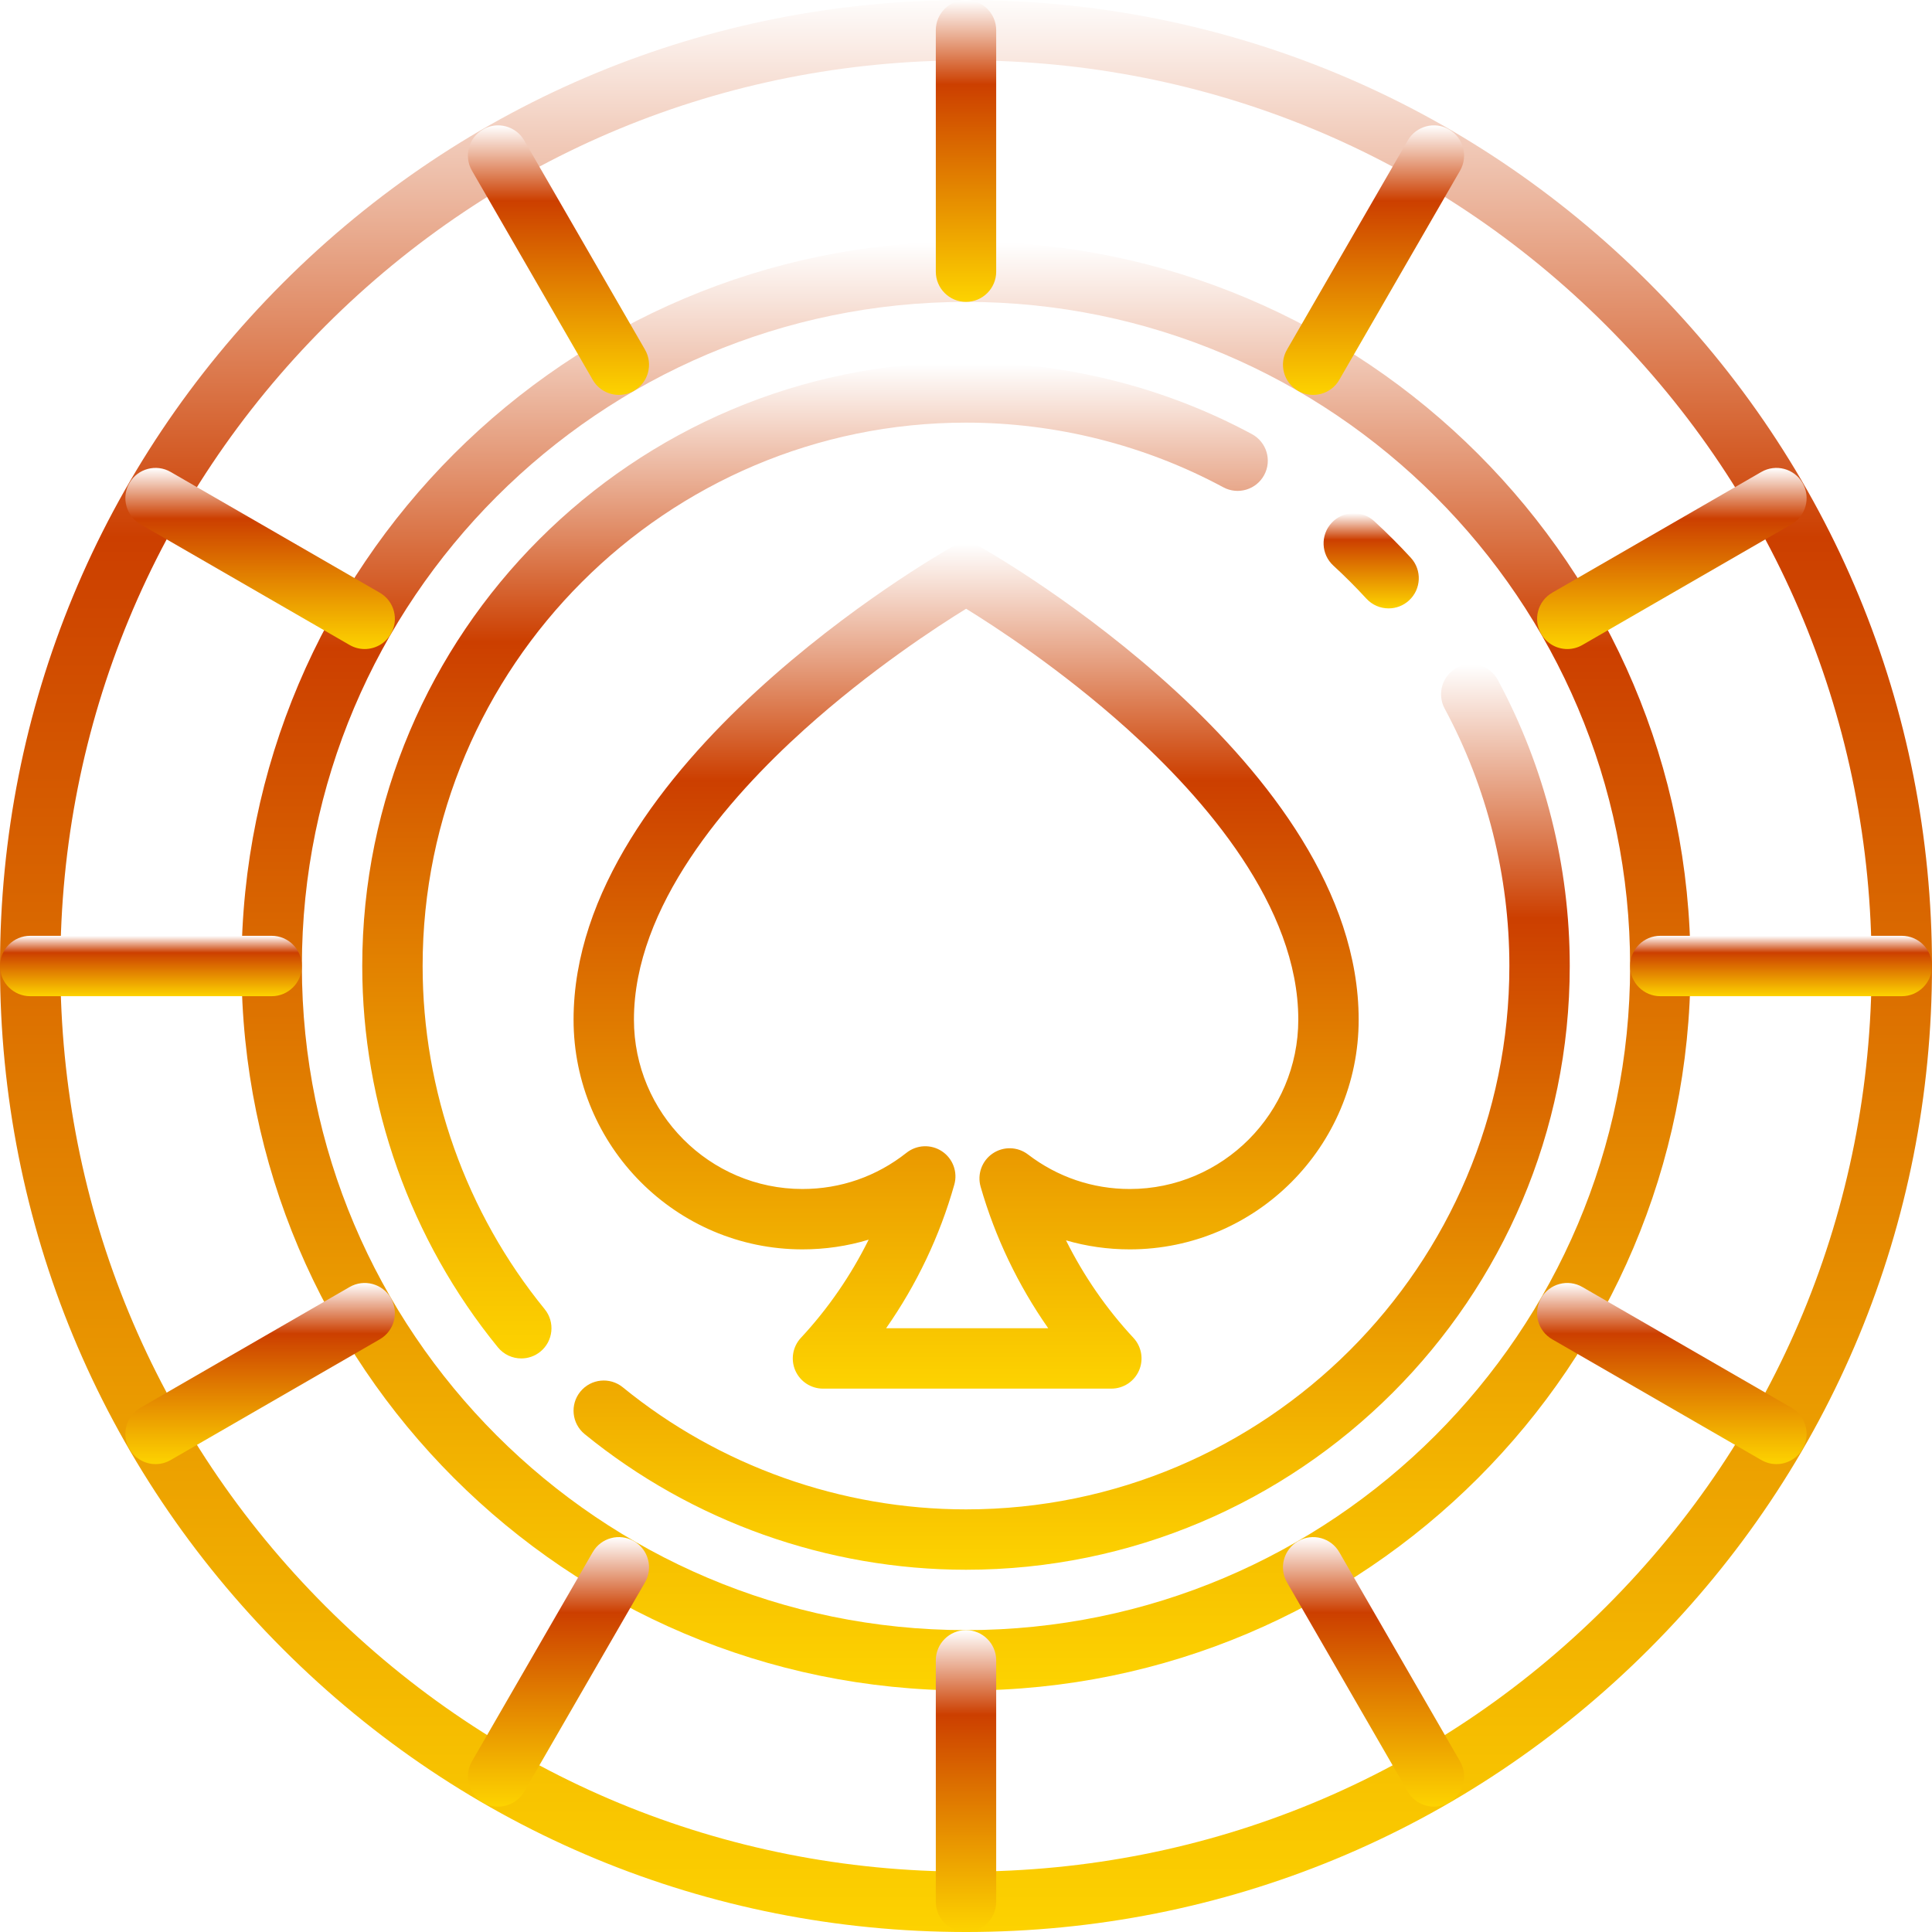
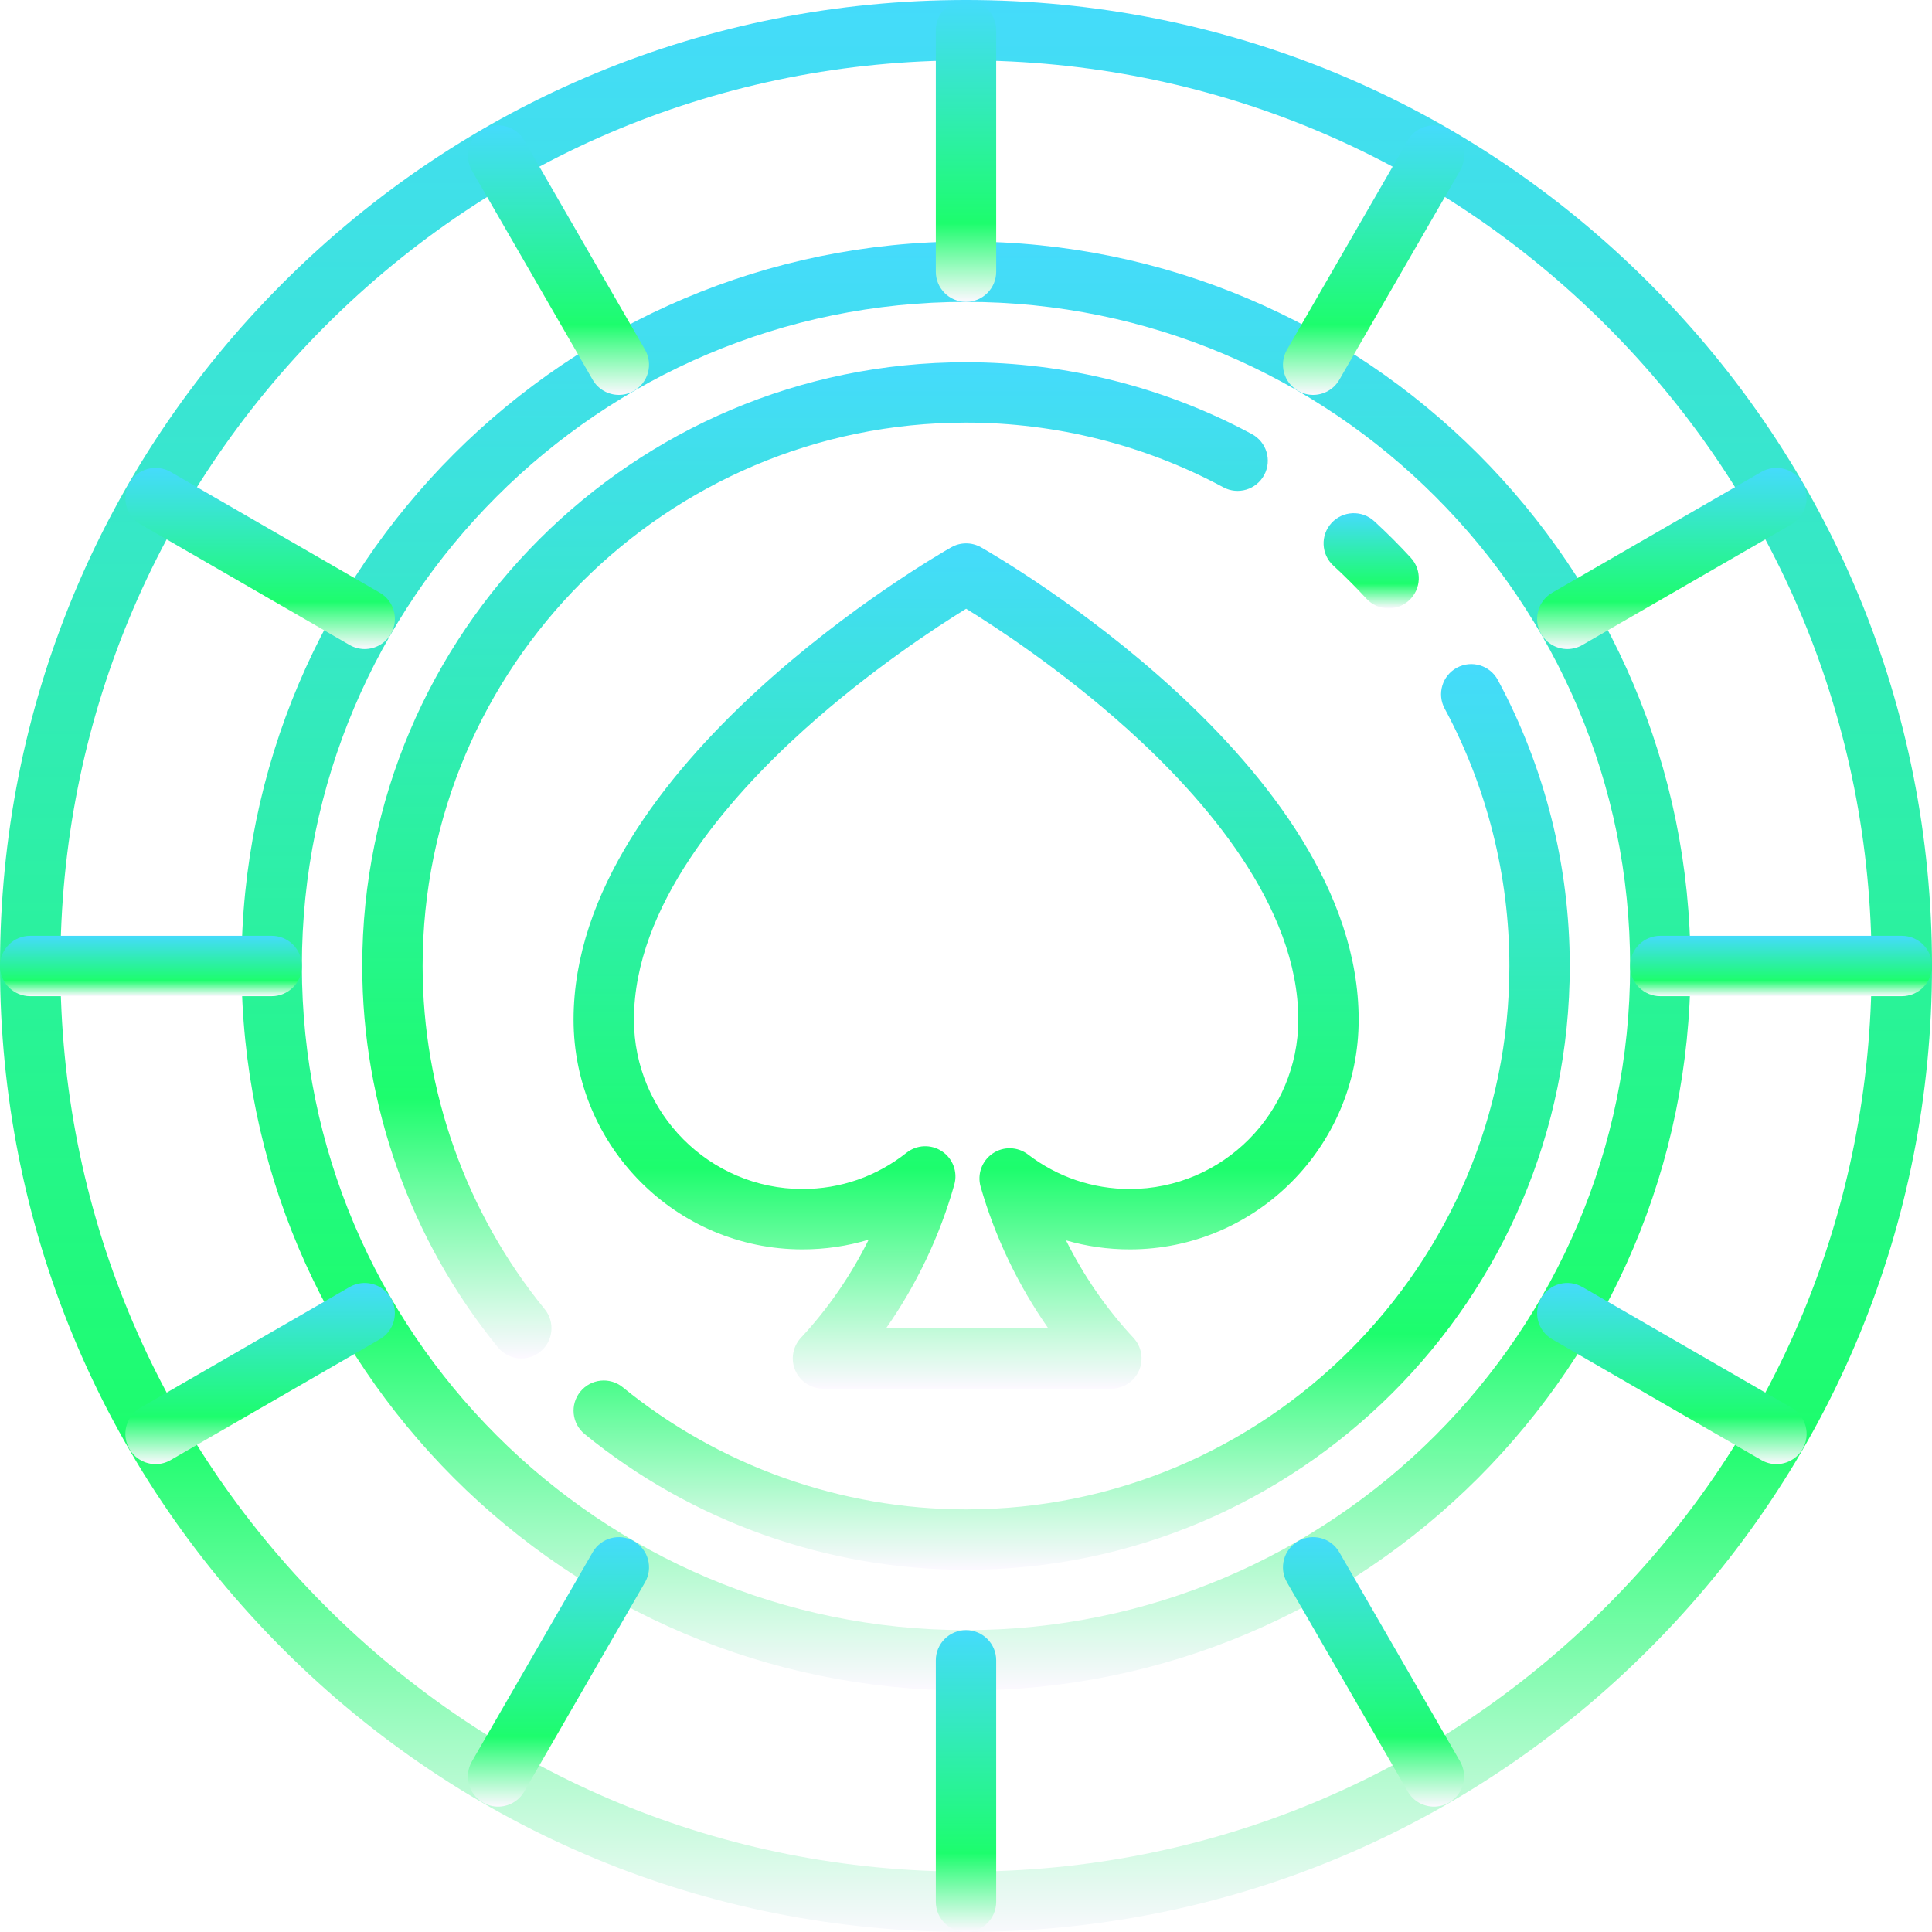
<svg xmlns="http://www.w3.org/2000/svg" x="0px" y="0px" viewBox="0 0 512 512">
  <linearGradient id="vipfill" x1="0.5" y1="1" x2="0.5" y2="0" spreadMethod="pad" gradientUnits="objectBoundingBox" gradientTransform="translate(0 0)">
-     <stop offset="0%" stop-color="#fdd300" />
-     <stop offset="72.008%" stop-color="#cc3f00" />
-     <stop offset="100%" stop-color="#ffffff" />
+     <stop offset="0%" stop-color="#fcf9ff" />
+     <stop offset="26%" stop-color="#1dfd6d" />
+     <stop offset="100%" stop-color="#45dbfc" />
  </linearGradient>
  <g fill="url(#vipfill)">
    <g>
      <path d="M256,512c-68.38,0-132.667-26.628-181.02-74.98S0,324.38,0,256S26.628,123.333,74.98,74.98S187.62,0,256,0                 s132.667,26.628,181.02,74.98S512,187.62,512,256s-26.628,132.667-74.98,181.02S324.38,512,256,512z M256,16                 c-64.106,0-124.376,24.964-169.706,70.294C40.964,131.624,16,191.894,16,256s24.964,124.376,70.294,169.706                 C131.624,471.036,191.894,496,256,496s124.376-24.964,169.706-70.294C471.036,380.376,496,320.106,496,256                 s-24.964-124.376-70.294-169.706C380.376,40.964,320.106,16,256,16z" />
    </g>
    <g>
      <path d="M256,448c-105.869,0-192-86.131-192-192S150.131,64,256,64s192,86.131,192,192S361.869,448,256,448z M256,80                 c-97.047,0-176,78.953-176,176s78.953,176,176,176s176-78.953,176-176S353.047,80,256,80z" />
    </g>
    <g>
      <path d="M367.996,161.23c-2.162,0-4.317-0.871-5.895-2.59c-2.779-3.027-5.722-5.97-8.747-8.747                 c-3.255-2.988-3.472-8.048-0.484-11.303c2.988-3.255,8.049-3.471,11.303-0.484c3.36,3.084,6.628,6.352,9.714,9.713                 c2.988,3.254,2.772,8.315-0.483,11.303C371.868,160.534,369.929,161.23,367.996,161.23z" />
    </g>
    <g>
      <path d="M138.151,360c-2.321,0-4.623-1.005-6.205-2.944C108.766,328.633,96,292.744,96,256c0-88.224,71.776-160,160-160                 c26.439,0,52.641,6.586,75.774,19.047c3.89,2.096,5.345,6.947,3.25,10.837c-2.096,3.891-6.948,5.344-10.837,3.25                 C303.377,117.925,279.799,112,256,112c-79.402,0-144,64.598-144,144c0,33.07,11.487,65.368,32.346,90.943                 c2.792,3.424,2.28,8.463-1.144,11.256C141.718,359.41,139.929,360,138.151,360z" />
    </g>
    <g>
      <path d="M256,416c-36.746,0-72.635-12.767-101.059-35.949c-3.424-2.793-3.936-7.832-1.144-11.256                 c2.793-3.424,7.833-3.936,11.256-1.144C190.63,388.512,222.929,400,256,400c79.402,0,144-64.598,144-144                 c0-23.81-5.93-47.398-17.148-68.213c-2.096-3.89-0.642-8.742,3.247-10.838c3.89-2.096,8.742-0.643,10.838,3.247                 C409.408,203.336,416,229.549,416,256C416,344.224,344.224,416,256,416z" />
    </g>
    <g>
      <g>
        <path d="M72,264H8c-4.418,0-8-3.582-8-8s3.582-8,8-8h64c4.418,0,8,3.582,8,8S76.418,264,72,264z" />
      </g>
      <g>
        <path d="M504,264h-64c-4.418,0-8-3.582-8-8s3.582-8,8-8h64c4.418,0,8,3.582,8,8S508.418,264,504,264z" />
      </g>
      <g>
        <path d="M256,512c-4.418,0-8-3.582-8-8v-64c0-4.418,3.582-8,8-8s8,3.582,8,8v64C264,508.418,260.418,512,256,512z" />
      </g>
      <g>
        <path d="M256,80c-4.418,0-8-3.582-8-8V8c0-4.418,3.582-8,8-8s8,3.582,8,8v64C264,76.418,260.418,80,256,80z" />
      </g>
    </g>
    <g>
      <g>
        <path d="M131.993,478.776c-1.357,0-2.733-0.346-3.993-1.073c-3.826-2.209-5.137-7.102-2.928-10.928l32-55.426                     c2.209-3.827,7.102-5.138,10.928-2.928c3.826,2.209,5.137,7.102,2.928,10.928l-32,55.426                     C137.446,477.341,134.757,478.776,131.993,478.776z" />
      </g>
      <g>
        <path d="M347.993,104.653c-1.357,0-2.733-0.346-3.993-1.073c-3.826-2.209-5.137-7.102-2.928-10.928l32-55.426                     c2.209-3.827,7.103-5.138,10.928-2.928c3.826,2.209,5.137,7.102,2.928,10.928l-32,55.426                     C353.446,103.218,350.757,104.653,347.993,104.653z" />
      </g>
      <g>
        <path d="M470.767,388.001c-1.357,0-2.733-0.346-3.993-1.073l-55.426-32c-3.826-2.209-5.137-7.102-2.928-10.928                     c2.209-3.827,7.102-5.138,10.928-2.928l55.426,32c3.826,2.209,5.137,7.102,2.928,10.928                     C476.221,386.566,473.532,388.001,470.767,388.001z" />
      </g>
      <g>
        <path d="M96.644,172.001c-1.357,0-2.733-0.346-3.993-1.073l-55.426-32c-3.826-2.209-5.137-7.102-2.928-10.928                     c2.209-3.827,7.102-5.138,10.928-2.928l55.426,32c3.826,2.209,5.137,7.102,2.928,10.928                     C102.098,170.566,99.409,172.001,96.644,172.001z" />
      </g>
    </g>
    <g>
      <g>
        <path d="M380.007,478.776c-2.765,0-5.454-1.435-6.936-4.001l-32-55.426c-2.209-3.826-0.898-8.719,2.928-10.928                     c3.826-2.208,8.719-0.898,10.928,2.928l32,55.426c2.209,3.826,0.898,8.719-2.928,10.928                     C382.74,478.43,381.365,478.776,380.007,478.776z" />
      </g>
      <g>
        <path d="M164.007,104.653c-2.765,0-5.454-1.435-6.936-4.001l-32-55.426c-2.209-3.826-0.898-8.719,2.928-10.928                     c3.826-2.208,8.719-0.898,10.928,2.928l32,55.426c2.209,3.826,0.898,8.719-2.928,10.928                     C166.74,104.307,165.365,104.653,164.007,104.653z" />
      </g>
      <g>
        <path d="M41.233,388.001c-2.765,0-5.454-1.435-6.936-4.001c-2.209-3.826-0.898-8.719,2.928-10.928l55.426-32                     c3.826-2.207,8.719-0.898,10.928,2.928c2.209,3.826,0.898,8.719-2.928,10.928l-55.426,32                     C43.966,387.655,42.59,388.001,41.233,388.001z" />
      </g>
      <g>
        <path d="M415.356,172.001c-2.765,0-5.454-1.435-6.936-4.001c-2.209-3.826-0.898-8.719,2.928-10.928l55.426-32                     c3.826-2.208,8.719-0.898,10.928,2.928c2.209,3.826,0.898,8.719-2.928,10.928l-55.426,32                     C418.089,171.655,416.713,172.001,415.356,172.001z" />
      </g>
    </g>
    <g>
      <path d="M294.519,368h-76.422c-3.184,0-6.064-1.888-7.335-4.807c-1.271-2.919-0.69-6.314,1.479-8.644                 c7.203-7.738,13.262-16.539,17.963-26.023c-5.618,1.7-11.505,2.571-17.542,2.571c-33.449,0-60.662-27.313-60.662-60.884                 c0-67.655,95.999-122.855,100.085-125.172c2.447-1.388,5.443-1.388,7.891,0c4.086,2.317,100.085,57.517,100.085,125.172                 c0,33.572-27.213,60.884-60.662,60.884c-5.796,0-11.466-0.81-16.897-2.391c4.69,9.417,10.719,18.159,17.873,25.844                 c2.169,2.33,2.75,5.725,1.479,8.644C300.583,366.112,297.703,368,294.519,368z M234.828,352h42.962                 c-7.971-11.388-14.068-24.111-17.912-37.493c-0.953-3.317,0.33-6.871,3.181-8.816c2.853-1.945,6.628-1.842,9.369,0.254                 c7.827,5.987,17.154,9.152,26.972,9.152c24.627,0,44.662-20.135,44.662-44.884c0-29.996-24.669-58.468-45.364-77.071                 c-17.461-15.697-35.032-27.123-42.665-31.819c-7.675,4.727-25.396,16.256-42.883,32.012C192.553,211.891,168,240.293,168,270.212                 c0,24.75,20.035,44.884,44.662,44.884c10.105,0,19.641-3.32,27.574-9.601c2.72-2.153,6.518-2.309,9.403-0.384                 c2.887,1.924,4.204,5.49,3.262,8.828C249.066,327.534,242.913,340.45,234.828,352z" />
    </g>
  </g>
</svg>
